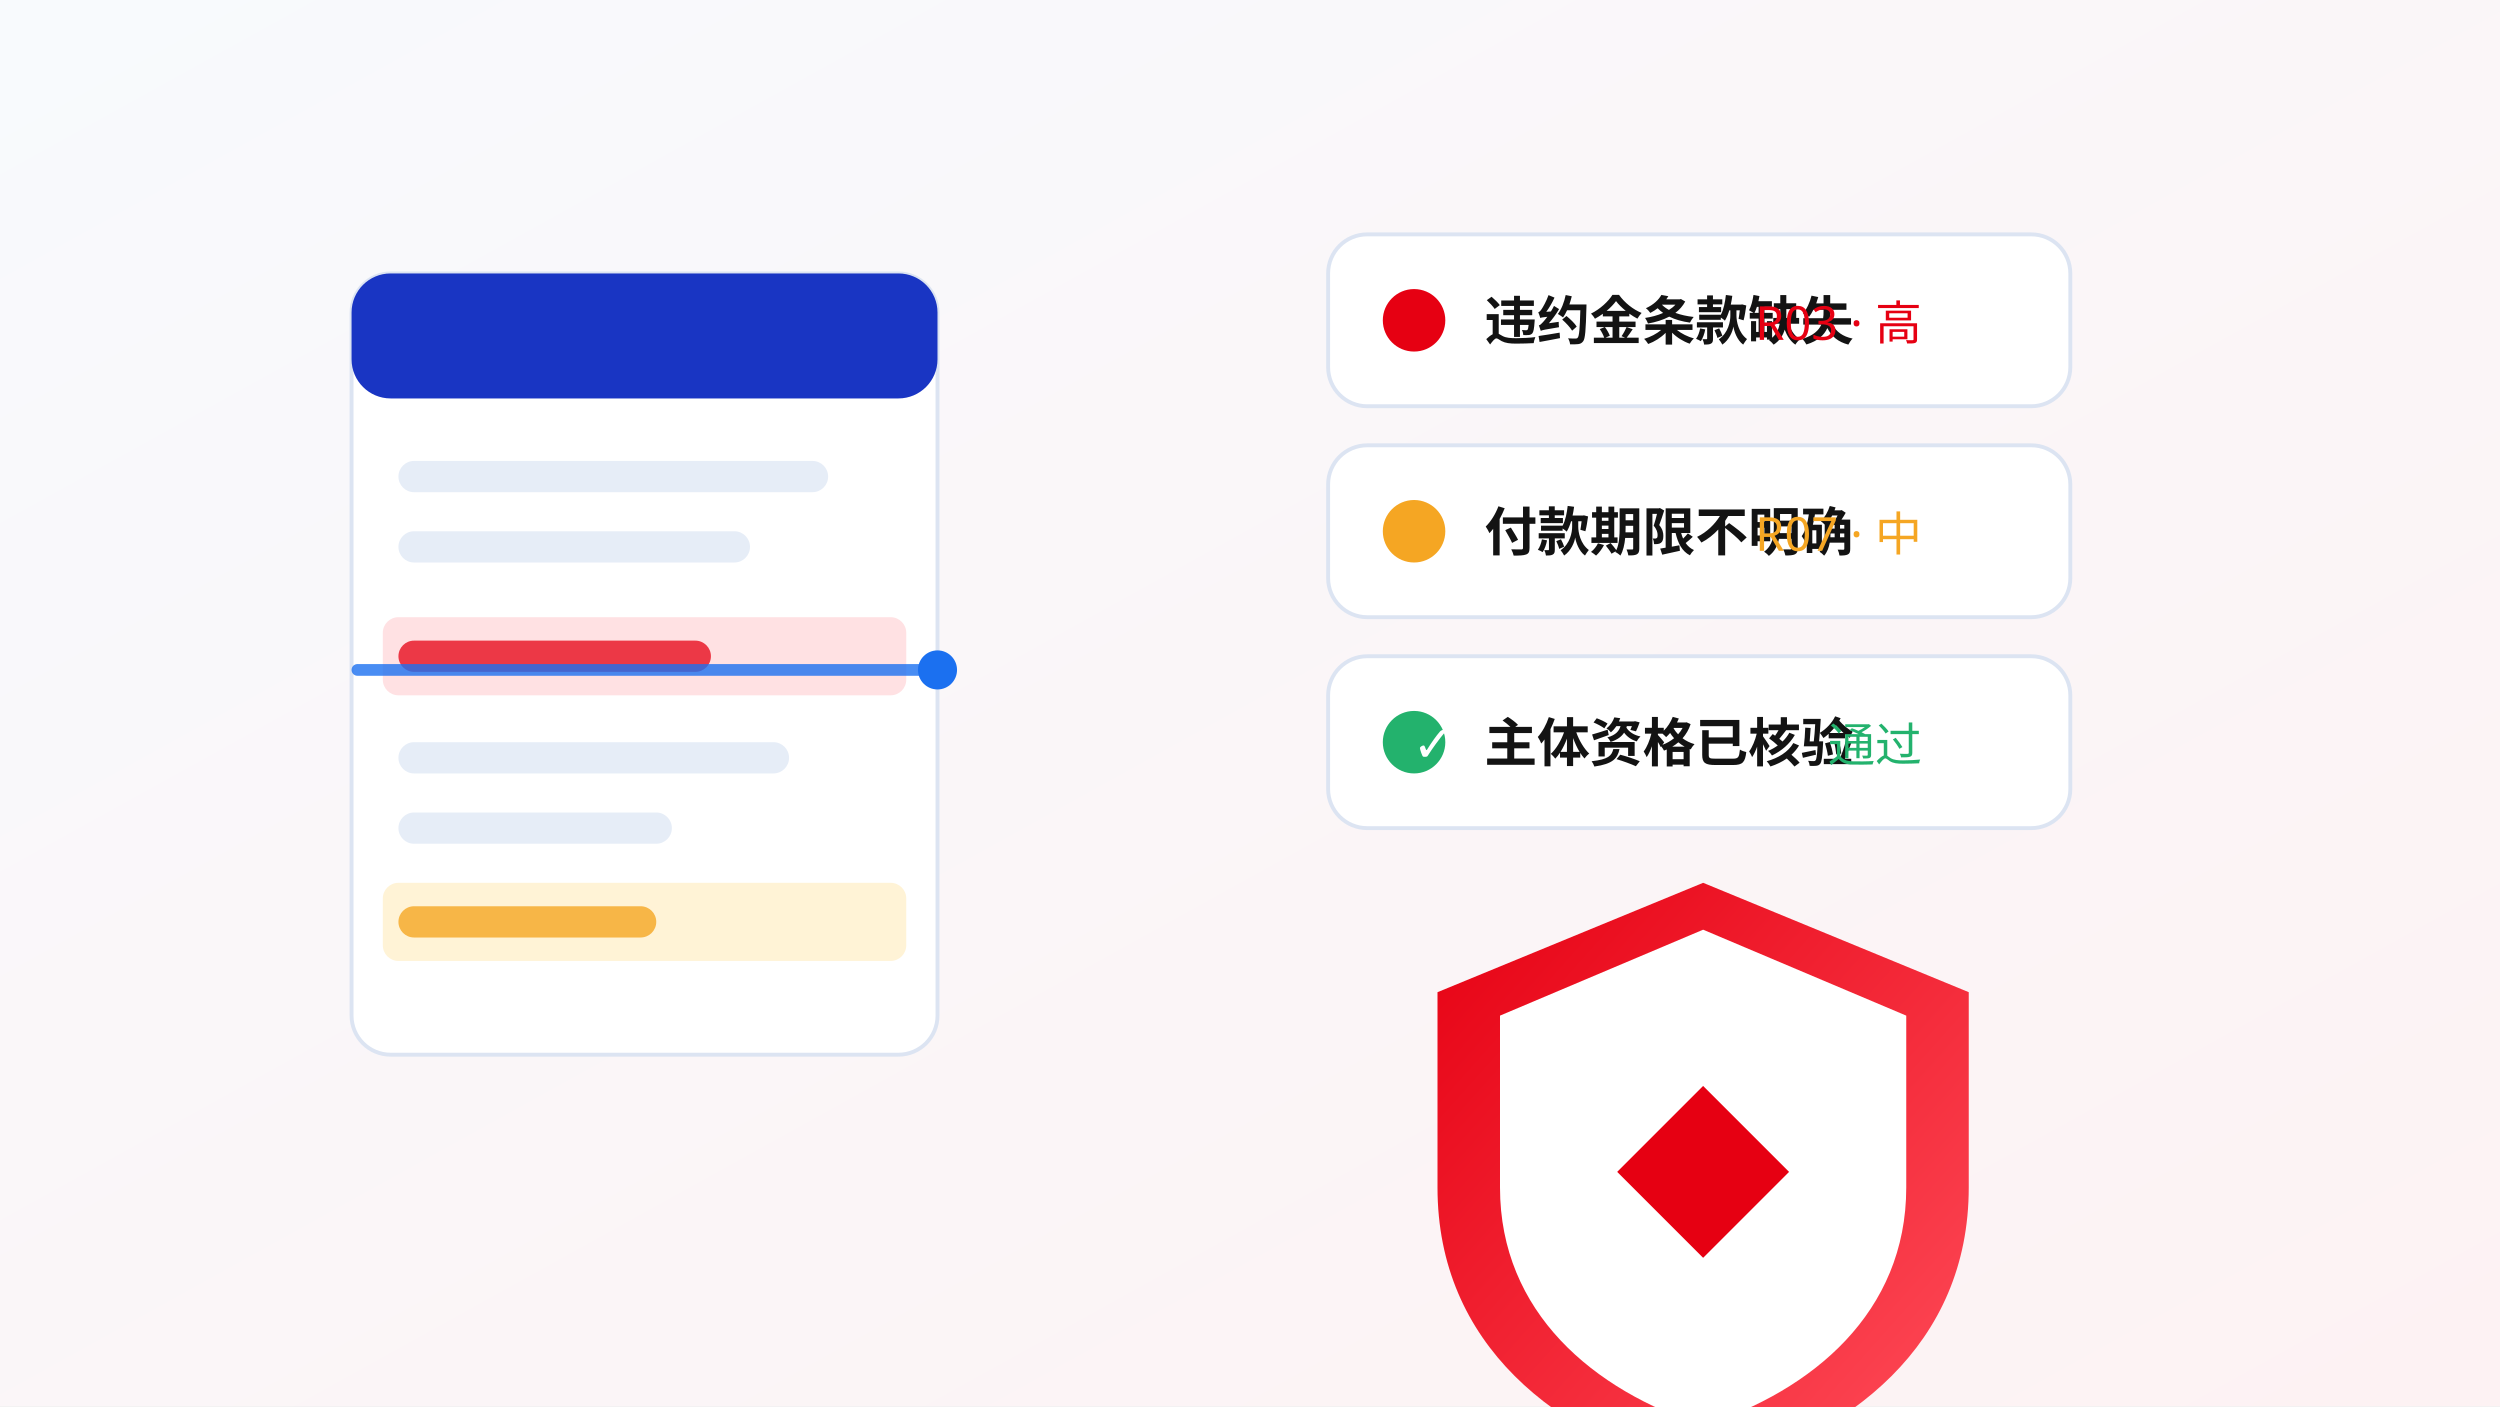
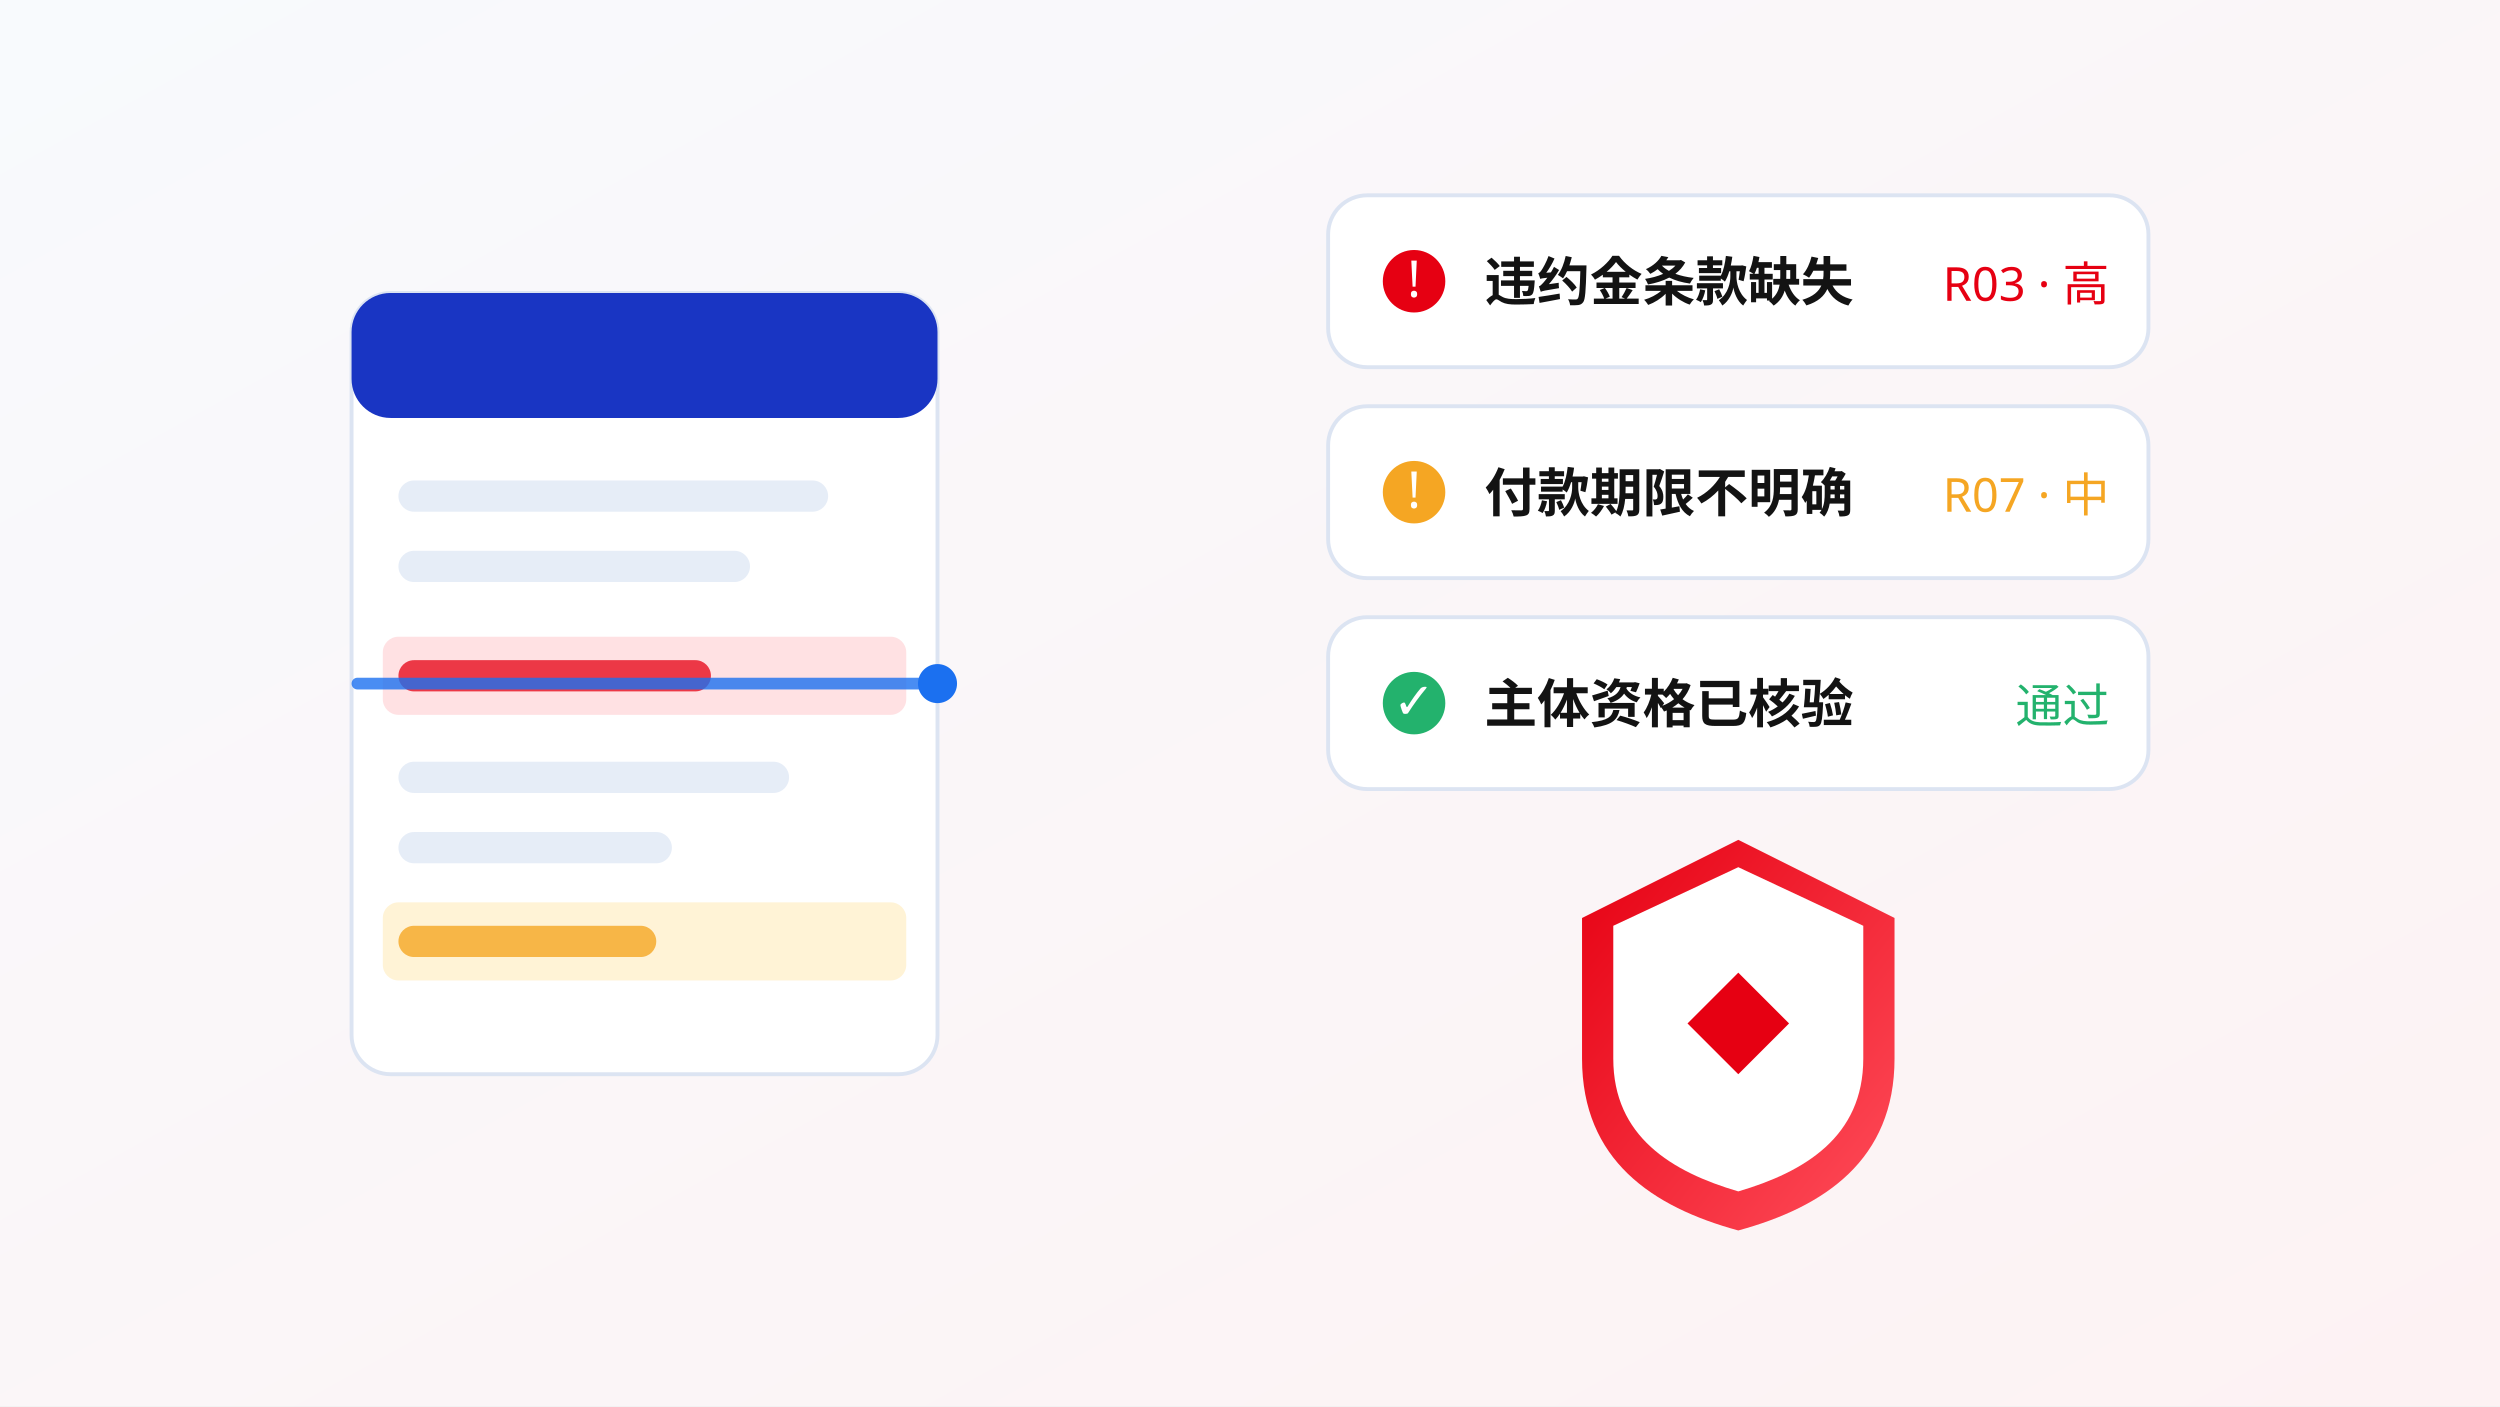
<svg xmlns="http://www.w3.org/2000/svg" viewBox="0 0 640 360" font-family="'PingFang SC','Microsoft YaHei',sans-serif">
  <defs>
    <linearGradient id="f2bg" x1="0" y1="0" x2="1" y2="1">
      <stop offset="0" stop-color="#F8FAFD" />
      <stop offset="1" stop-color="#FDF2F3" />
    </linearGradient>
    <linearGradient id="f2shield" x1="0" y1="0" x2="1" y2="1">
      <stop offset="0" stop-color="#E60012" />
      <stop offset="1" stop-color="#FF4D5A" />
    </linearGradient>
  </defs>
  <rect width="640" height="360" fill="url(#f2bg)" />
-   <g transform="translate(90 70)">
+   <g transform="translate(90 75)">
    <rect x="0" y="0" width="150" height="200" rx="10" fill="#fff" stroke="#DCE4F2" />
    <rect x="0" y="0" width="150" height="32" rx="10" fill="#1935C3" />
    <rect x="12" y="48" width="110" height="8" rx="4" fill="#E6EDF7" />
    <rect x="12" y="66" width="90" height="8" rx="4" fill="#E6EDF7" />
    <rect x="8" y="88" width="134" height="20" rx="4" fill="#FFE1E3" />
    <rect x="12" y="94" width="80" height="8" rx="4" fill="#E60012" opacity="0.75" />
    <rect x="12" y="120" width="100" height="8" rx="4" fill="#E6EDF7" />
    <rect x="12" y="138" width="70" height="8" rx="4" fill="#E6EDF7" />
    <rect x="8" y="156" width="134" height="20" rx="4" fill="#FFF3D6" />
    <rect x="12" y="162" width="66" height="8" rx="4" fill="#F5A623" opacity="0.8" />
  </g>
-   <rect x="90" y="170" width="150" height="3" rx="1.5" fill="#1B70F0" opacity="0.8" />
-   <circle cx="240" cy="171.5" r="5" fill="#1B70F0" />
-   <g transform="translate(340 60)">
-     <rect x="0" y="0" width="190" height="44" rx="10" fill="#fff" stroke="#DCE4F2" />
+   <rect x="90" y="173.5" width="150" height="3" rx="1.5" fill="#1B70F0" opacity="0.8" />
+   <circle cx="240" cy="175" r="5" fill="#1B70F0" />
+   <g transform="translate(340 50)">
+     <rect x="0" y="0" width="210" height="44" rx="10" fill="#fff" stroke="#DCE4F2" />
    <circle cx="22" cy="22" r="8" fill="#E60012" />
-     <text x="30" y="18" font-size="13" fill="#fff" text-anchor="middle">!</text>
+     <text x="22" y="26" font-size="13" fill="#fff" text-anchor="middle">!</text>
    <text x="40" y="27" font-size="13.5" font-weight="600" fill="#131313">违约金条款缺失</text>
-     <text x="152" y="27" font-size="12" fill="#E60012" text-anchor="end">R03 · 高</text>
-     <rect x="0" y="54" width="190" height="44" rx="10" fill="#fff" stroke="#DCE4F2" />
+     <text x="200" y="27" font-size="12" fill="#E60012" text-anchor="end">R03 · 高</text>
+     <rect x="0" y="54" width="210" height="44" rx="10" fill="#fff" stroke="#DCE4F2" />
    <circle cx="22" cy="76" r="8" fill="#F5A623" />
-     <text x="30" y="72" font-size="13" fill="#fff" text-anchor="middle">!</text>
+     <text x="22" y="80" font-size="13" fill="#fff" text-anchor="middle">!</text>
    <text x="40" y="81" font-size="13.5" font-weight="600" fill="#131313">付款期限不明确</text>
-     <text x="152" y="81" font-size="12" fill="#F5A623" text-anchor="end">R07 · 中</text>
-     <rect x="0" y="108" width="190" height="44" rx="10" fill="#fff" stroke="#DCE4F2" />
+     <text x="200" y="81" font-size="12" fill="#F5A623" text-anchor="end">R07 · 中</text>
+     <rect x="0" y="108" width="210" height="44" rx="10" fill="#fff" stroke="#DCE4F2" />
    <circle cx="22" cy="130" r="8" fill="#23B26D" />
-     <text x="27" y="135" font-size="13" fill="#fff" text-anchor="middle">✓</text>
+     <text x="22" y="134" font-size="13" fill="#fff" text-anchor="middle">✓</text>
    <text x="40" y="135" font-size="13.5" font-weight="600" fill="#131313">主体资格已核验</text>
-     <text x="152" y="135" font-size="12" fill="#23B26D" text-anchor="end">通过</text>
-     <g transform="translate(24 166)">
-       <path d="M72 0 L140 28 V78 C140 118 110 142 72 152 C34 142 4 118 4 78 V28 Z" fill="url(#f2shield)" />
-       <path d="M72 12 L124 34 V78 C124 110 100 130 72 139 C44 130 20 110 20 78 V34 Z" fill="#fff" />
-       <path d="M72 52 L94 74 L72 96 L50 74 Z" fill="#E60012" />
+     <text x="200" y="135" font-size="12" fill="#23B26D" text-anchor="end">通过</text>
+     <g transform="translate(105 165)">
+       <path d="M0 0 L40 20 V56 C40 82 22 94 0 100 C-22 94 -40 82 -40 56 V20 Z" fill="url(#f2shield)" />
+       <path d="M0 7 L32 22 V56 C32 76 17 85 0 90 C-17 85 -32 76 -32 56 V22 Z" fill="#fff" />
+       <path d="M0 34 L13 47 L0 60 L-13 47 Z" fill="#E60012" />
    </g>
  </g>
</svg>
